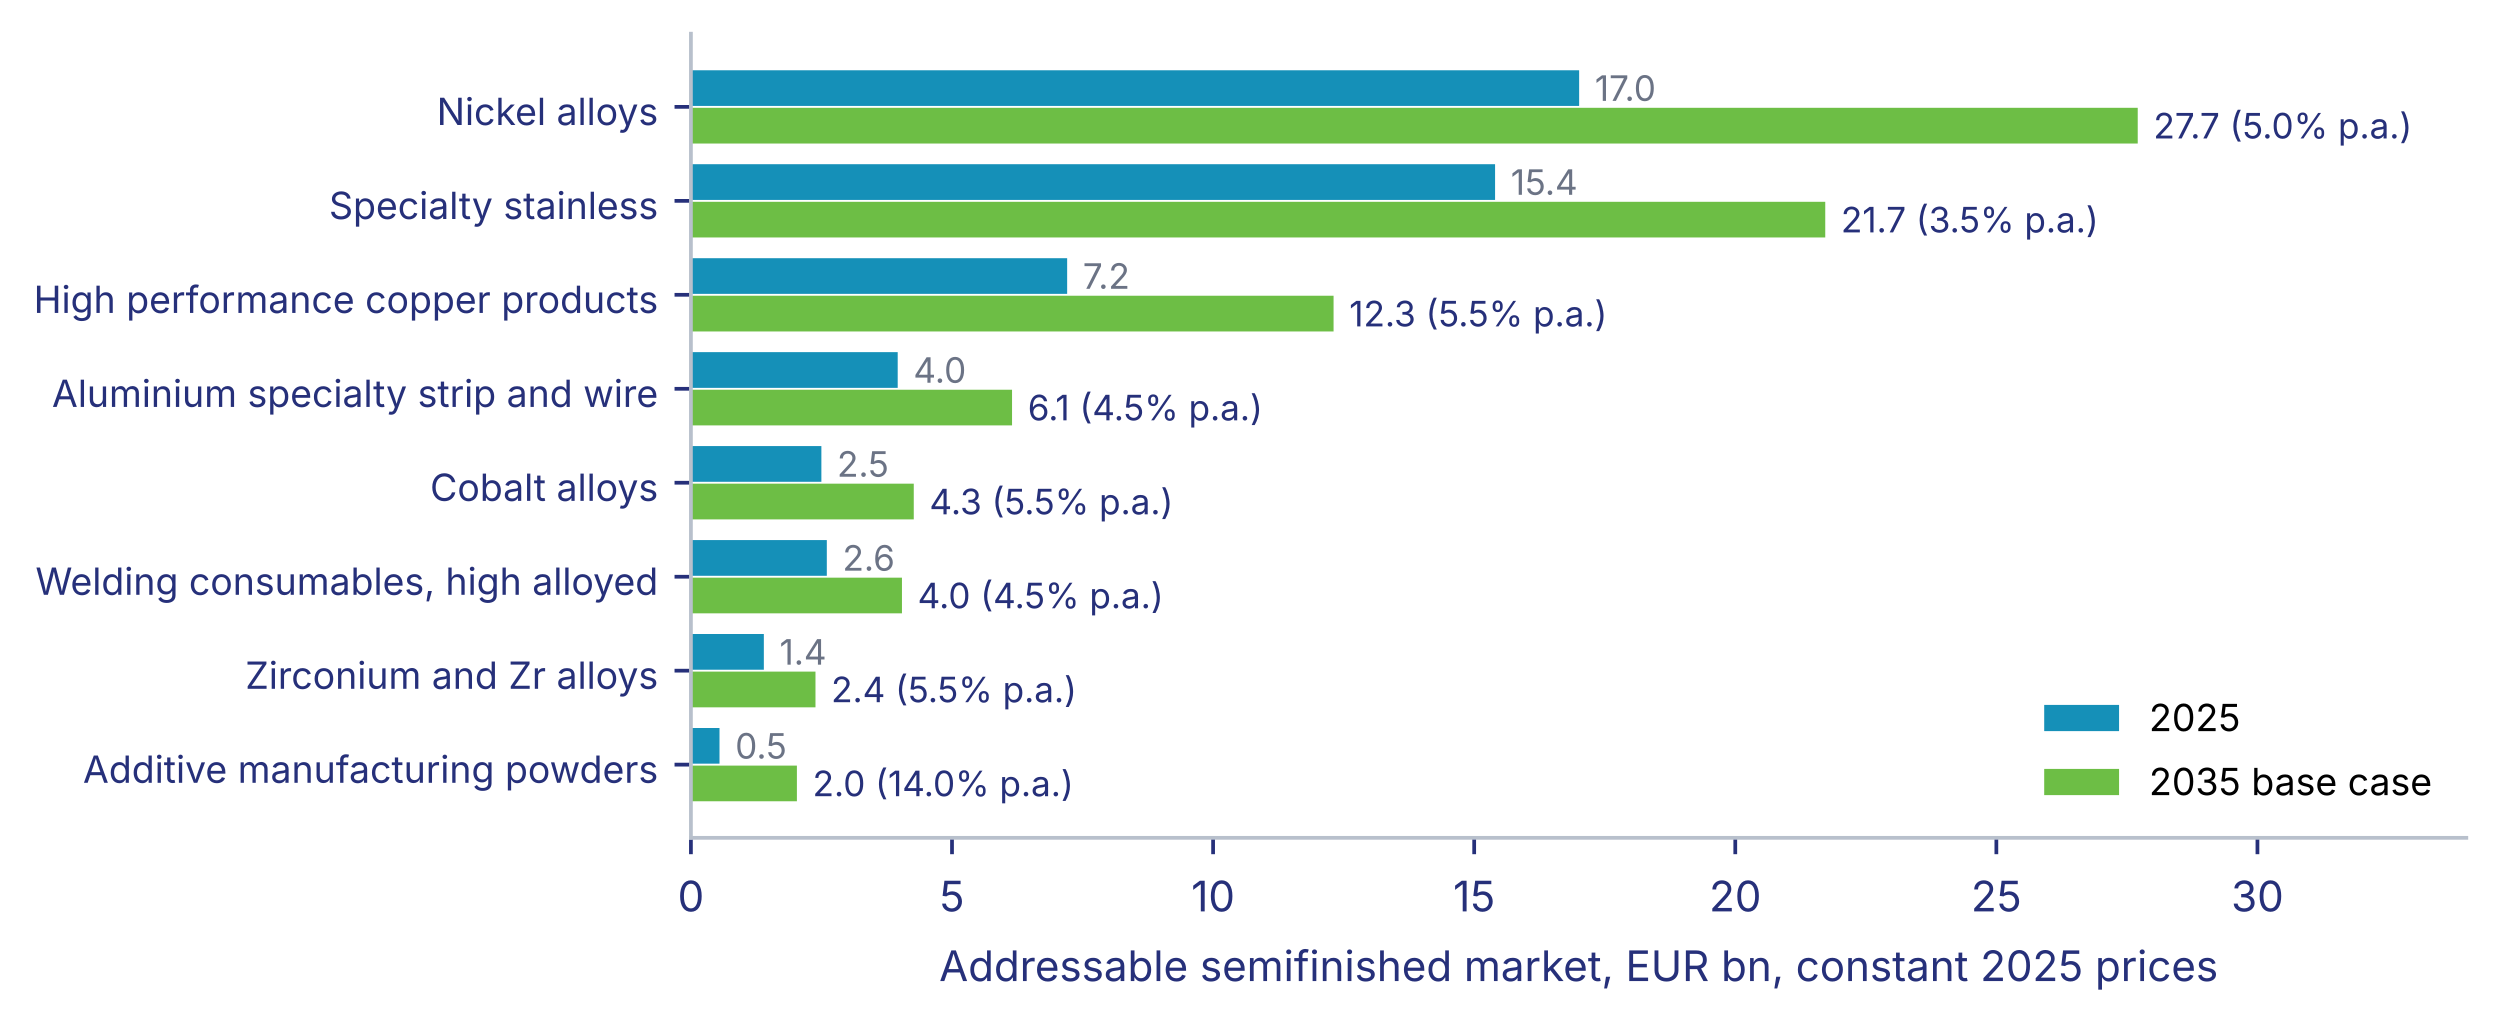
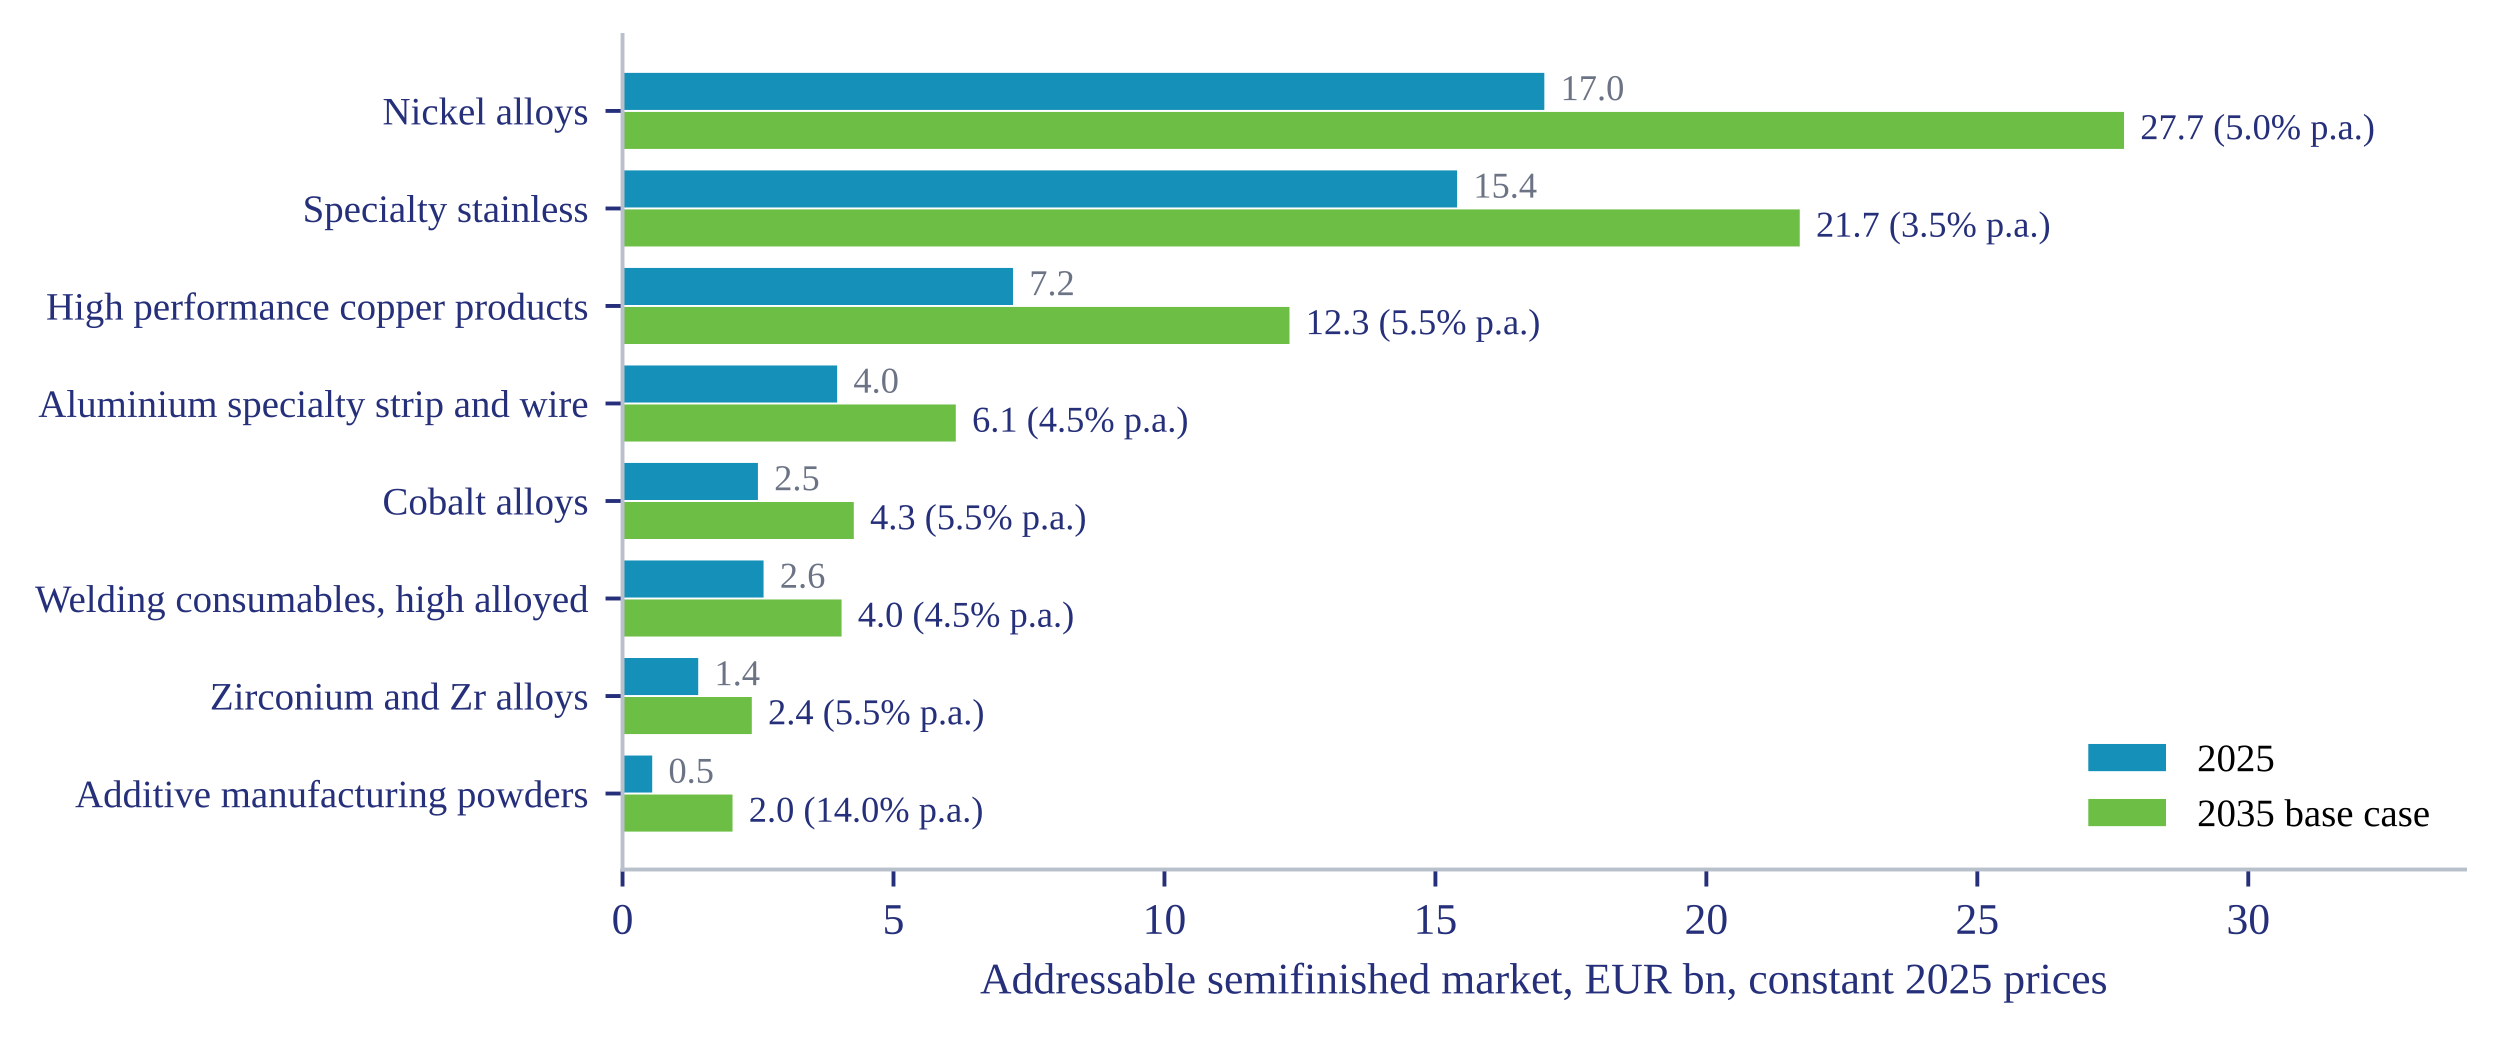
- <svg xmlns="http://www.w3.org/2000/svg" xmlns:xlink="http://www.w3.org/1999/xlink" width="534.305pt" height="219.043pt" viewBox="0 0 534.305 219.043" version="1.1">
+ <svg xmlns="http://www.w3.org/2000/svg" xmlns:xlink="http://www.w3.org/1999/xlink" width="514.844pt" height="213.726pt" viewBox="0 0 514.844 213.726" version="1.1">
  <defs>
    <style type="text/css">*{stroke-linejoin: round; stroke-linecap: butt}</style>
  </defs>
  <g id="figure_1">
    <g id="patch_1">
-       <path d="M 0 219.043  L 534.305 219.043  L 534.305 0  L 0 0  L 0 219.043  z " style="fill: none" />
+       <path d="M -0 213.726  L 514.844 213.726  L 514.844 0  L -0 0  L -0 213.726  z " style="fill: none" />
    </g>
    <g id="axes_1">
      <g id="patch_2">
-         <path d="M 147.665 179.064  L 527.105 179.064  L 527.105 7.2  L 147.665 7.2  L 147.665 179.064  z " style="fill: none" />
+         <path d="M 128.204 179.064  L 507.644 179.064  L 507.644 7.2  L 128.204 7.2  L 128.204 179.064  z " style="fill: none" />
      </g>
      <g id="patch_3">
-         <path d="M 147.665 163.219  L 153.775 163.219  L 153.775 155.588  L 147.665 155.588  z " clip-path="url(#p09bc330dc8)" style="fill: #1590b8" />
+         <path d="M 128.204 163.219  L 134.314 163.219  L 134.314 155.588  L 128.204 155.588  z " clip-path="url(#pf253f65ec6)" style="fill: #1590b8" />
      </g>
      <g id="patch_4">
-         <path d="M 147.665 143.137  L 163.25 143.137  L 163.25 135.506  L 147.665 135.506  z " clip-path="url(#p09bc330dc8)" style="fill: #1590b8" />
+         <path d="M 128.204 143.137  L 143.789 143.137  L 143.789 135.506  L 128.204 135.506  z " clip-path="url(#pf253f65ec6)" style="fill: #1590b8" />
      </g>
      <g id="patch_5">
-         <path d="M 147.665 123.055  L 176.709 123.055  L 176.709 115.423  L 147.665 115.423  z " clip-path="url(#p09bc330dc8)" style="fill: #1590b8" />
+         <path d="M 128.204 123.055  L 157.248 123.055  L 157.248 115.423  L 128.204 115.423  z " clip-path="url(#pf253f65ec6)" style="fill: #1590b8" />
      </g>
      <g id="patch_6">
-         <path d="M 147.665 102.972  L 175.547 102.972  L 175.547 95.341  L 147.665 95.341  z " clip-path="url(#p09bc330dc8)" style="fill: #1590b8" />
+         <path d="M 128.204 102.972  L 156.086 102.972  L 156.086 95.341  L 128.204 95.341  z " clip-path="url(#pf253f65ec6)" style="fill: #1590b8" />
      </g>
      <g id="patch_7">
-         <path d="M 147.665 82.89  L 191.859 82.89  L 191.859 75.259  L 147.665 75.259  z " clip-path="url(#p09bc330dc8)" style="fill: #1590b8" />
+         <path d="M 128.204 82.89  L 172.397 82.89  L 172.397 75.259  L 128.204 75.259  z " clip-path="url(#pf253f65ec6)" style="fill: #1590b8" />
      </g>
      <g id="patch_8">
-         <path d="M 147.665 62.808  L 228.073 62.808  L 228.073 55.177  L 147.665 55.177  z " clip-path="url(#p09bc330dc8)" style="fill: #1590b8" />
+         <path d="M 128.204 62.808  L 208.612 62.808  L 208.612 55.177  L 128.204 55.177  z " clip-path="url(#pf253f65ec6)" style="fill: #1590b8" />
      </g>
      <g id="patch_9">
-         <path d="M 147.665 42.726  L 319.529 42.726  L 319.529 35.094  L 147.665 35.094  z " clip-path="url(#p09bc330dc8)" style="fill: #1590b8" />
+         <path d="M 128.204 42.726  L 300.068 42.726  L 300.068 35.094  L 128.204 35.094  z " clip-path="url(#pf253f65ec6)" style="fill: #1590b8" />
      </g>
      <g id="patch_10">
-         <path d="M 147.665 22.643  L 337.497 22.643  L 337.497 15.012  L 147.665 15.012  z " clip-path="url(#p09bc330dc8)" style="fill: #1590b8" />
+         <path d="M 128.204 22.643  L 318.035 22.643  L 318.035 15.012  L 128.204 15.012  z " clip-path="url(#pf253f65ec6)" style="fill: #1590b8" />
      </g>
      <g id="patch_11">
-         <path d="M 147.665 171.252  L 170.316 171.252  L 170.316 163.621  L 147.665 163.621  z " clip-path="url(#p09bc330dc8)" style="fill: #6dbe45" />
+         <path d="M 128.204 171.252  L 150.855 171.252  L 150.855 163.621  L 128.204 163.621  z " clip-path="url(#pf253f65ec6)" style="fill: #6dbe45" />
      </g>
      <g id="patch_12">
-         <path d="M 147.665 151.17  L 174.286 151.17  L 174.286 143.538  L 147.665 143.538  z " clip-path="url(#p09bc330dc8)" style="fill: #6dbe45" />
+         <path d="M 128.204 151.17  L 154.825 151.17  L 154.825 143.538  L 128.204 143.538  z " clip-path="url(#pf253f65ec6)" style="fill: #6dbe45" />
      </g>
      <g id="patch_13">
-         <path d="M 147.665 131.087  L 192.769 131.087  L 192.769 123.456  L 147.665 123.456  z " clip-path="url(#p09bc330dc8)" style="fill: #6dbe45" />
+         <path d="M 128.204 131.087  L 173.308 131.087  L 173.308 123.456  L 128.204 123.456  z " clip-path="url(#pf253f65ec6)" style="fill: #6dbe45" />
      </g>
      <g id="patch_14">
-         <path d="M 147.665 111.005  L 195.292 111.005  L 195.292 103.374  L 147.665 103.374  z " clip-path="url(#p09bc330dc8)" style="fill: #6dbe45" />
+         <path d="M 128.204 111.005  L 175.83 111.005  L 175.83 103.374  L 128.204 103.374  z " clip-path="url(#pf253f65ec6)" style="fill: #6dbe45" />
      </g>
      <g id="patch_15">
-         <path d="M 147.665 90.923  L 216.296 90.923  L 216.296 83.292  L 147.665 83.292  z " clip-path="url(#p09bc330dc8)" style="fill: #6dbe45" />
+         <path d="M 128.204 90.923  L 196.835 90.923  L 196.835 83.292  L 128.204 83.292  z " clip-path="url(#pf253f65ec6)" style="fill: #6dbe45" />
      </g>
      <g id="patch_16">
-         <path d="M 147.665 70.841  L 285.013 70.841  L 285.013 63.209  L 147.665 63.209  z " clip-path="url(#p09bc330dc8)" style="fill: #6dbe45" />
+         <path d="M 128.204 70.841  L 265.552 70.841  L 265.552 63.209  L 128.204 63.209  z " clip-path="url(#pf253f65ec6)" style="fill: #6dbe45" />
      </g>
      <g id="patch_17">
-         <path d="M 147.665 50.758  L 390.096 50.758  L 390.096 43.127  L 147.665 43.127  z " clip-path="url(#p09bc330dc8)" style="fill: #6dbe45" />
+         <path d="M 128.204 50.758  L 370.635 50.758  L 370.635 43.127  L 128.204 43.127  z " clip-path="url(#pf253f65ec6)" style="fill: #6dbe45" />
      </g>
      <g id="patch_18">
-         <path d="M 147.665 30.676  L 456.881 30.676  L 456.881 23.045  L 147.665 23.045  z " clip-path="url(#p09bc330dc8)" style="fill: #6dbe45" />
+         <path d="M 128.204 30.676  L 437.419 30.676  L 437.419 23.045  L 128.204 23.045  z " clip-path="url(#pf253f65ec6)" style="fill: #6dbe45" />
      </g>
      <g id="matplotlib.axis_1">
        <g id="xtick_1">
          <g id="line2d_1">
            <defs>
-               <path id="m5a4a3d8296" d="M 0 0  L 0 3.5  " style="stroke: #26307a; stroke-width: 0.8" />
+               <path id="m7492fb4803" d="M 0 0  L 0 3.5  " style="stroke: #26307a; stroke-width: 0.8" />
            </defs>
            <g>
-               <use xlink:href="#m5a4a3d8296" x="147.665" y="179.064" style="fill: #26307a; stroke: #26307a; stroke-width: 0.8" />
+               <use xlink:href="#m7492fb4803" x="128.204" y="179.064" style="fill: #26307a; stroke: #26307a; stroke-width: 0.8" />
            </g>
          </g>
          <g id="text_1">
-             <text style="font-size: 9px; font-family: 'Inter'; text-anchor: middle; fill: #26307a" x="147.665" y="194.783" transform="rotate(-0 147.665 194.7827)">0</text>
+             <text style="font-size: 9px; font-family: 'Liberation Serif'; text-anchor: middle; fill: #26307a" x="128.204" y="192.304" transform="rotate(-0 128.2038 192.3042)">0</text>
          </g>
        </g>
        <g id="xtick_2">
          <g id="line2d_2">
            <g>
-               <use xlink:href="#m5a4a3d8296" x="203.465" y="179.064" style="fill: #26307a; stroke: #26307a; stroke-width: 0.8" />
+               <use xlink:href="#m7492fb4803" x="184.004" y="179.064" style="fill: #26307a; stroke: #26307a; stroke-width: 0.8" />
            </g>
          </g>
          <g id="text_2">
-             <text style="font-size: 9px; font-family: 'Inter'; text-anchor: middle; fill: #26307a" x="203.465" y="194.783" transform="rotate(-0 203.465 194.7827)">5</text>
+             <text style="font-size: 9px; font-family: 'Liberation Serif'; text-anchor: middle; fill: #26307a" x="184.004" y="192.304" transform="rotate(-0 184.0037 192.3042)">5</text>
          </g>
        </g>
        <g id="xtick_3">
          <g id="line2d_3">
            <g>
-               <use xlink:href="#m5a4a3d8296" x="259.265" y="179.064" style="fill: #26307a; stroke: #26307a; stroke-width: 0.8" />
+               <use xlink:href="#m7492fb4803" x="239.804" y="179.064" style="fill: #26307a; stroke: #26307a; stroke-width: 0.8" />
            </g>
          </g>
          <g id="text_3">
-             <text style="font-size: 9px; font-family: 'Inter'; text-anchor: middle; fill: #26307a" x="259.265" y="194.783" transform="rotate(-0 259.265 194.7827)">10</text>
+             <text style="font-size: 9px; font-family: 'Liberation Serif'; text-anchor: middle; fill: #26307a" x="239.804" y="192.304" transform="rotate(-0 239.8038 192.3042)">10</text>
          </g>
        </g>
        <g id="xtick_4">
          <g id="line2d_4">
            <g>
-               <use xlink:href="#m5a4a3d8296" x="315.065" y="179.064" style="fill: #26307a; stroke: #26307a; stroke-width: 0.8" />
+               <use xlink:href="#m7492fb4803" x="295.604" y="179.064" style="fill: #26307a; stroke: #26307a; stroke-width: 0.8" />
            </g>
          </g>
          <g id="text_4">
-             <text style="font-size: 9px; font-family: 'Inter'; text-anchor: middle; fill: #26307a" x="315.065" y="194.783" transform="rotate(-0 315.065 194.7827)">15</text>
+             <text style="font-size: 9px; font-family: 'Liberation Serif'; text-anchor: middle; fill: #26307a" x="295.604" y="192.304" transform="rotate(-0 295.6037 192.3042)">15</text>
          </g>
        </g>
        <g id="xtick_5">
          <g id="line2d_5">
            <g>
-               <use xlink:href="#m5a4a3d8296" x="370.865" y="179.064" style="fill: #26307a; stroke: #26307a; stroke-width: 0.8" />
+               <use xlink:href="#m7492fb4803" x="351.404" y="179.064" style="fill: #26307a; stroke: #26307a; stroke-width: 0.8" />
            </g>
          </g>
          <g id="text_5">
-             <text style="font-size: 9px; font-family: 'Inter'; text-anchor: middle; fill: #26307a" x="370.865" y="194.783" transform="rotate(-0 370.865 194.7827)">20</text>
+             <text style="font-size: 9px; font-family: 'Liberation Serif'; text-anchor: middle; fill: #26307a" x="351.404" y="192.304" transform="rotate(-0 351.4038 192.3042)">20</text>
          </g>
        </g>
        <g id="xtick_6">
          <g id="line2d_6">
            <g>
-               <use xlink:href="#m5a4a3d8296" x="426.665" y="179.064" style="fill: #26307a; stroke: #26307a; stroke-width: 0.8" />
+               <use xlink:href="#m7492fb4803" x="407.204" y="179.064" style="fill: #26307a; stroke: #26307a; stroke-width: 0.8" />
            </g>
          </g>
          <g id="text_6">
-             <text style="font-size: 9px; font-family: 'Inter'; text-anchor: middle; fill: #26307a" x="426.665" y="194.783" transform="rotate(-0 426.665 194.7827)">25</text>
+             <text style="font-size: 9px; font-family: 'Liberation Serif'; text-anchor: middle; fill: #26307a" x="407.204" y="192.304" transform="rotate(-0 407.2038 192.3042)">25</text>
          </g>
        </g>
        <g id="xtick_7">
          <g id="line2d_7">
            <g>
-               <use xlink:href="#m5a4a3d8296" x="482.465" y="179.064" style="fill: #26307a; stroke: #26307a; stroke-width: 0.8" />
+               <use xlink:href="#m7492fb4803" x="463.004" y="179.064" style="fill: #26307a; stroke: #26307a; stroke-width: 0.8" />
            </g>
          </g>
          <g id="text_7">
-             <text style="font-size: 9px; font-family: 'Inter'; text-anchor: middle; fill: #26307a" x="482.465" y="194.783" transform="rotate(-0 482.465 194.7827)">30</text>
+             <text style="font-size: 9px; font-family: 'Liberation Serif'; text-anchor: middle; fill: #26307a" x="463.004" y="192.304" transform="rotate(-0 463.0038 192.3042)">30</text>
          </g>
        </g>
        <g id="text_8">
-           <text style="font-size: 9px; font-family: 'Inter'; text-anchor: middle; fill: #26307a" x="337.385" y="209.672" transform="rotate(-0 337.385 209.6724)">Addressable semifinished market, EUR bn, constant 2025 prices</text>
+           <text style="font-size: 9px; font-family: 'Liberation Serif'; text-anchor: middle; fill: #26307a" x="317.924" y="204.583" transform="rotate(-0 317.9237 204.5832)">Addressable semifinished market, EUR bn, constant 2025 prices</text>
        </g>
      </g>
      <g id="matplotlib.axis_2">
        <g id="ytick_1">
          <g id="line2d_8">
            <defs>
-               <path id="m9cf52518a2" d="M 0 0  L -3.5 0  " style="stroke: #26307a; stroke-width: 0.8" />
+               <path id="m08183ba2a4" d="M 0 0  L -3.5 0  " style="stroke: #26307a; stroke-width: 0.8" />
            </defs>
            <g>
-               <use xlink:href="#m9cf52518a2" x="147.665" y="163.42" style="fill: #26307a; stroke: #26307a; stroke-width: 0.8" />
+               <use xlink:href="#m08183ba2a4" x="128.204" y="163.42" style="fill: #26307a; stroke: #26307a; stroke-width: 0.8" />
            </g>
          </g>
          <g id="text_9">
-             <text style="font-size: 8px; font-family: 'Inter'; text-anchor: end; fill: #26307a" x="140.665" y="167.295" transform="rotate(-0 140.665 167.2949)">Additive manufacturing powders</text>
+             <text style="font-size: 8px; font-family: 'Liberation Serif'; text-anchor: end; fill: #26307a" x="121.204" y="166.236" transform="rotate(-0 121.2037 166.2362)">Additive manufacturing powders</text>
          </g>
        </g>
        <g id="ytick_2">
          <g id="line2d_9">
            <g>
-               <use xlink:href="#m9cf52518a2" x="147.665" y="143.338" style="fill: #26307a; stroke: #26307a; stroke-width: 0.8" />
+               <use xlink:href="#m08183ba2a4" x="128.204" y="143.338" style="fill: #26307a; stroke: #26307a; stroke-width: 0.8" />
            </g>
          </g>
          <g id="text_10">
-             <text style="font-size: 8px; font-family: 'Inter'; text-anchor: end; fill: #26307a" x="140.665" y="147.213" transform="rotate(-0 140.665 147.2127)">Zirconium and Zr alloys</text>
+             <text style="font-size: 8px; font-family: 'Liberation Serif'; text-anchor: end; fill: #26307a" x="121.204" y="146.113" transform="rotate(-0 121.2037 146.1133)">Zirconium and Zr alloys</text>
          </g>
        </g>
        <g id="ytick_3">
          <g id="line2d_10">
            <g>
-               <use xlink:href="#m9cf52518a2" x="147.665" y="123.255" style="fill: #26307a; stroke: #26307a; stroke-width: 0.8" />
+               <use xlink:href="#m08183ba2a4" x="128.204" y="123.255" style="fill: #26307a; stroke: #26307a; stroke-width: 0.8" />
            </g>
          </g>
          <g id="text_11">
-             <text style="font-size: 8px; font-family: 'Inter'; text-anchor: end; fill: #26307a" x="140.665" y="127.13" transform="rotate(-0 140.665 127.1304)">Welding consumables, high alloyed</text>
+             <text style="font-size: 8px; font-family: 'Liberation Serif'; text-anchor: end; fill: #26307a" x="121.204" y="126.031" transform="rotate(-0 121.2037 126.031)">Welding consumables, high alloyed</text>
          </g>
        </g>
        <g id="ytick_4">
          <g id="line2d_11">
            <g>
-               <use xlink:href="#m9cf52518a2" x="147.665" y="103.173" style="fill: #26307a; stroke: #26307a; stroke-width: 0.8" />
+               <use xlink:href="#m08183ba2a4" x="128.204" y="103.173" style="fill: #26307a; stroke: #26307a; stroke-width: 0.8" />
            </g>
          </g>
          <g id="text_12">
-             <text style="font-size: 8px; font-family: 'Inter'; text-anchor: end; fill: #26307a" x="140.665" y="107.048" transform="rotate(-0 140.665 107.0481)">Cobalt alloys</text>
+             <text style="font-size: 8px; font-family: 'Liberation Serif'; text-anchor: end; fill: #26307a" x="121.204" y="105.949" transform="rotate(-0 121.2037 105.9488)">Cobalt alloys</text>
          </g>
        </g>
        <g id="ytick_5">
          <g id="line2d_12">
            <g>
-               <use xlink:href="#m9cf52518a2" x="147.665" y="83.091" style="fill: #26307a; stroke: #26307a; stroke-width: 0.8" />
+               <use xlink:href="#m08183ba2a4" x="128.204" y="83.091" style="fill: #26307a; stroke: #26307a; stroke-width: 0.8" />
            </g>
          </g>
          <g id="text_13">
-             <text style="font-size: 8px; font-family: 'Inter'; text-anchor: end; fill: #26307a" x="140.665" y="86.966" transform="rotate(-0 140.665 86.96587)">Aluminium specialty strip and wire</text>
+             <text style="font-size: 8px; font-family: 'Liberation Serif'; text-anchor: end; fill: #26307a" x="121.204" y="85.866" transform="rotate(-0 121.2037 85.86649)">Aluminium specialty strip and wire</text>
          </g>
        </g>
        <g id="ytick_6">
          <g id="line2d_13">
            <g>
-               <use xlink:href="#m9cf52518a2" x="147.665" y="63.009" style="fill: #26307a; stroke: #26307a; stroke-width: 0.8" />
+               <use xlink:href="#m08183ba2a4" x="128.204" y="63.009" style="fill: #26307a; stroke: #26307a; stroke-width: 0.8" />
            </g>
          </g>
          <g id="text_14">
-             <text style="font-size: 8px; font-family: 'Inter'; text-anchor: end; fill: #26307a" x="140.665" y="66.884" transform="rotate(-0 140.665 66.88361)">High performance copper products</text>
+             <text style="font-size: 8px; font-family: 'Liberation Serif'; text-anchor: end; fill: #26307a" x="121.204" y="65.825" transform="rotate(-0 121.2037 65.82486)">High performance copper products</text>
          </g>
        </g>
        <g id="ytick_7">
          <g id="line2d_14">
            <g>
-               <use xlink:href="#m9cf52518a2" x="147.665" y="42.926" style="fill: #26307a; stroke: #26307a; stroke-width: 0.8" />
+               <use xlink:href="#m08183ba2a4" x="128.204" y="42.926" style="fill: #26307a; stroke: #26307a; stroke-width: 0.8" />
            </g>
          </g>
          <g id="text_15">
-             <text style="font-size: 8px; font-family: 'Inter'; text-anchor: end; fill: #26307a" x="140.665" y="46.801" transform="rotate(-0 140.665 46.80134)">Specialty stainless</text>
+             <text style="font-size: 8px; font-family: 'Liberation Serif'; text-anchor: end; fill: #26307a" x="121.204" y="45.702" transform="rotate(-0 121.2037 45.70197)">Specialty stainless</text>
          </g>
        </g>
        <g id="ytick_8">
          <g id="line2d_15">
            <g>
-               <use xlink:href="#m9cf52518a2" x="147.665" y="22.844" style="fill: #26307a; stroke: #26307a; stroke-width: 0.8" />
+               <use xlink:href="#m08183ba2a4" x="128.204" y="22.844" style="fill: #26307a; stroke: #26307a; stroke-width: 0.8" />
            </g>
          </g>
          <g id="text_16">
-             <text style="font-size: 8px; font-family: 'Inter'; text-anchor: end; fill: #26307a" x="140.665" y="26.719" transform="rotate(-0 140.665 26.71908)">Nickel alloys</text>
+             <text style="font-size: 8px; font-family: 'Liberation Serif'; text-anchor: end; fill: #26307a" x="121.204" y="25.62" transform="rotate(-0 121.2037 25.61971)">Nickel alloys</text>
          </g>
        </g>
      </g>
      <g id="patch_19">
-         <path d="M 147.665 179.064  L 147.665 7.2  " style="fill: none; stroke: #b8c0cc; stroke-width: 0.8; stroke-linejoin: miter; stroke-linecap: square" />
+         <path d="M 128.204 179.064  L 128.204 7.2  " style="fill: none; stroke: #b8c0cc; stroke-width: 0.8; stroke-linejoin: miter; stroke-linecap: square" />
      </g>
      <g id="patch_20">
-         <path d="M 147.665 179.064  L 527.105 179.064  " style="fill: none; stroke: #b8c0cc; stroke-width: 0.8; stroke-linejoin: miter; stroke-linecap: square" />
+         <path d="M 128.204 179.064  L 507.644 179.064  " style="fill: none; stroke: #b8c0cc; stroke-width: 0.8; stroke-linejoin: miter; stroke-linecap: square" />
      </g>
      <g id="text_17">
-         <text style="font-size: 7.5px; font-family: 'Inter'; text-anchor: start; fill: #26307a" x="173.664" y="170.165" transform="rotate(-0 173.6645 170.1646)">2.0  (14.0% p.a.)</text>
+         <text style="font-size: 7.5px; font-family: 'Liberation Serif'; text-anchor: start; fill: #26307a" x="154.203" y="169.229" transform="rotate(-0 154.2032 169.2292)">2.0  (14.0% p.a.)</text>
      </g>
      <g id="text_18">
-         <text style="font-size: 7.5px; font-family: 'Inter'; text-anchor: start; fill: #6b7385" x="157.123" y="162.132" transform="rotate(-0 157.1231 162.1317)">0.5</text>
+         <text style="font-size: 7.5px; font-family: 'Liberation Serif'; text-anchor: start; fill: #6b7385" x="137.662" y="161.194" transform="rotate(-0 137.6618 161.1942)">0.5</text>
      </g>
      <g id="text_19">
-         <text style="font-size: 7.5px; font-family: 'Inter'; text-anchor: start; fill: #26307a" x="177.634" y="150.082" transform="rotate(-0 177.6343 150.0824)">2.4  (5.5% p.a.)</text>
+         <text style="font-size: 7.5px; font-family: 'Liberation Serif'; text-anchor: start; fill: #26307a" x="158.173" y="149.147" transform="rotate(-0 158.1731 149.1469)">2.4  (5.5% p.a.)</text>
      </g>
      <g id="text_20">
-         <text style="font-size: 7.5px; font-family: 'Inter'; text-anchor: start; fill: #6b7385" x="166.598" y="142.049" transform="rotate(-0 166.5979 142.0495)">1.4</text>
+         <text style="font-size: 7.5px; font-family: 'Liberation Serif'; text-anchor: start; fill: #6b7385" x="147.137" y="141.112" transform="rotate(-0 147.1367 141.112)">1.4</text>
      </g>
      <g id="text_21">
-         <text style="font-size: 7.5px; font-family: 'Inter'; text-anchor: start; fill: #26307a" x="196.117" y="130" transform="rotate(-0 196.1173 130.0001)">4.0  (4.5% p.a.)</text>
+         <text style="font-size: 7.5px; font-family: 'Liberation Serif'; text-anchor: start; fill: #26307a" x="176.656" y="129.065" transform="rotate(-0 176.656 129.0647)">4.0  (4.5% p.a.)</text>
      </g>
      <g id="text_22">
-         <text style="font-size: 7.5px; font-family: 'Inter'; text-anchor: start; fill: #6b7385" x="180.057" y="121.967" transform="rotate(-0 180.0569 121.9672)">2.6</text>
+         <text style="font-size: 7.5px; font-family: 'Liberation Serif'; text-anchor: start; fill: #6b7385" x="160.596" y="121.03" transform="rotate(-0 160.5957 121.0297)">2.6</text>
      </g>
      <g id="text_23">
-         <text style="font-size: 7.5px; font-family: 'Inter'; text-anchor: start; fill: #26307a" x="198.64" y="109.918" transform="rotate(-0 198.6397 109.9179)">4.3  (5.5% p.a.)</text>
+         <text style="font-size: 7.5px; font-family: 'Liberation Serif'; text-anchor: start; fill: #26307a" x="179.178" y="108.982" transform="rotate(-0 179.1785 108.9824)">4.3  (5.5% p.a.)</text>
      </g>
      <g id="text_24">
-         <text style="font-size: 7.5px; font-family: 'Inter'; text-anchor: start; fill: #6b7385" x="178.895" y="101.885" transform="rotate(-0 178.8951 101.885)">2.5</text>
+         <text style="font-size: 7.5px; font-family: 'Liberation Serif'; text-anchor: start; fill: #6b7385" x="159.434" y="100.947" transform="rotate(-0 159.4339 100.9475)">2.5</text>
      </g>
      <g id="text_25">
-         <text style="font-size: 7.5px; font-family: 'Inter'; text-anchor: start; fill: #26307a" x="219.644" y="89.836" transform="rotate(-0 219.6443 89.83559)">6.1  (4.5% p.a.)</text>
+         <text style="font-size: 7.5px; font-family: 'Liberation Serif'; text-anchor: start; fill: #26307a" x="200.183" y="88.9" transform="rotate(-0 200.1831 88.90014)">6.1  (4.5% p.a.)</text>
      </g>
      <g id="text_26">
-         <text style="font-size: 7.5px; font-family: 'Inter'; text-anchor: start; fill: #6b7385" x="195.207" y="81.803" transform="rotate(-0 195.2066 81.80269)">4.0</text>
+         <text style="font-size: 7.5px; font-family: 'Liberation Serif'; text-anchor: start; fill: #6b7385" x="175.745" y="80.865" transform="rotate(-0 175.7454 80.86519)">4.0</text>
      </g>
      <g id="text_27">
-         <text style="font-size: 7.5px; font-family: 'Inter'; text-anchor: start; fill: #26307a" x="288.361" y="69.753" transform="rotate(-0 288.3611 69.75333)">12.3  (5.5% p.a.)</text>
+         <text style="font-size: 7.5px; font-family: 'Liberation Serif'; text-anchor: start; fill: #26307a" x="268.9" y="68.818" transform="rotate(-0 268.8999 68.81788)">12.3  (5.5% p.a.)</text>
      </g>
      <g id="text_28">
-         <text style="font-size: 7.5px; font-family: 'Inter'; text-anchor: start; fill: #6b7385" x="231.421" y="61.72" transform="rotate(-0 231.4208 61.72043)">7.2</text>
+         <text style="font-size: 7.5px; font-family: 'Liberation Serif'; text-anchor: start; fill: #6b7385" x="211.96" y="60.783" transform="rotate(-0 211.9596 60.78293)">7.2</text>
      </g>
      <g id="text_29">
-         <text style="font-size: 7.5px; font-family: 'Inter'; text-anchor: start; fill: #26307a" x="393.444" y="49.671" transform="rotate(-0 393.4441 49.67107)">21.7  (3.5% p.a.)</text>
+         <text style="font-size: 7.5px; font-family: 'Liberation Serif'; text-anchor: start; fill: #26307a" x="373.983" y="48.736" transform="rotate(-0 373.9829 48.73562)">21.7  (3.5% p.a.)</text>
      </g>
      <g id="text_30">
-         <text style="font-size: 7.5px; font-family: 'Inter'; text-anchor: start; fill: #6b7385" x="322.877" y="41.638" transform="rotate(-0 322.877 41.63816)">15.4</text>
+         <text style="font-size: 7.5px; font-family: 'Liberation Serif'; text-anchor: start; fill: #6b7385" x="303.416" y="40.701" transform="rotate(-0 303.4158 40.70066)">15.4</text>
      </g>
      <g id="text_31">
-         <text style="font-size: 7.5px; font-family: 'Inter'; text-anchor: start; fill: #26307a" x="460.229" y="29.589" transform="rotate(-0 460.2287 29.58881)">27.7  (5.0% p.a.)</text>
+         <text style="font-size: 7.5px; font-family: 'Liberation Serif'; text-anchor: start; fill: #26307a" x="440.767" y="28.653" transform="rotate(-0 440.7674 28.65336)">27.7  (5.0% p.a.)</text>
      </g>
      <g id="text_32">
-         <text style="font-size: 7.5px; font-family: 'Inter'; text-anchor: start; fill: #6b7385" x="340.845" y="21.556" transform="rotate(-0 340.8446 21.5559)">17.0</text>
+         <text style="font-size: 7.5px; font-family: 'Liberation Serif'; text-anchor: start; fill: #6b7385" x="321.383" y="20.618" transform="rotate(-0 321.3834 20.6184)">17.0</text>
      </g>
      <g id="legend_1">
        <g id="patch_21">
-           <path d="M 436.89 156.255  L 452.89 156.255  L 452.89 150.655  L 436.89 150.655  z " style="fill: #1590b8" />
+           <path d="M 430.06 158.811  L 446.06 158.811  L 446.06 153.211  L 430.06 153.211  z " style="fill: #1590b8" />
        </g>
        <g id="text_33">
-           <text style="font-size: 8px; font-family: 'Inter'; text-anchor: start" x="459.29" y="156.255" transform="rotate(-0 459.29 156.2546)">2025</text>
+           <text style="font-size: 8px; font-family: 'Liberation Serif'; text-anchor: start" x="452.46" y="158.811" transform="rotate(-0 452.46 158.8109)">2025</text>
        </g>
        <g id="patch_22">
-           <path d="M 436.89 169.934  L 452.89 169.934  L 452.89 164.334  L 436.89 164.334  z " style="fill: #6dbe45" />
+           <path d="M 430.06 170.137  L 446.06 170.137  L 446.06 164.537  L 430.06 164.537  z " style="fill: #6dbe45" />
        </g>
        <g id="text_34">
-           <text style="font-size: 8px; font-family: 'Inter'; text-anchor: start" x="459.29" y="169.934" transform="rotate(-0 459.29 169.9343)">2035 base case</text>
+           <text style="font-size: 8px; font-family: 'Liberation Serif'; text-anchor: start" x="452.46" y="170.137" transform="rotate(-0 452.46 170.1374)">2035 base case</text>
        </g>
      </g>
    </g>
  </g>
  <defs>
-     <clipPath id="p09bc330dc8">
-       <rect x="147.665" y="7.2" width="379.44" height="171.864" />
+     <clipPath id="pf253f65ec6">
+       <rect x="128.204" y="7.2" width="379.44" height="171.864" />
    </clipPath>
  </defs>
</svg>
